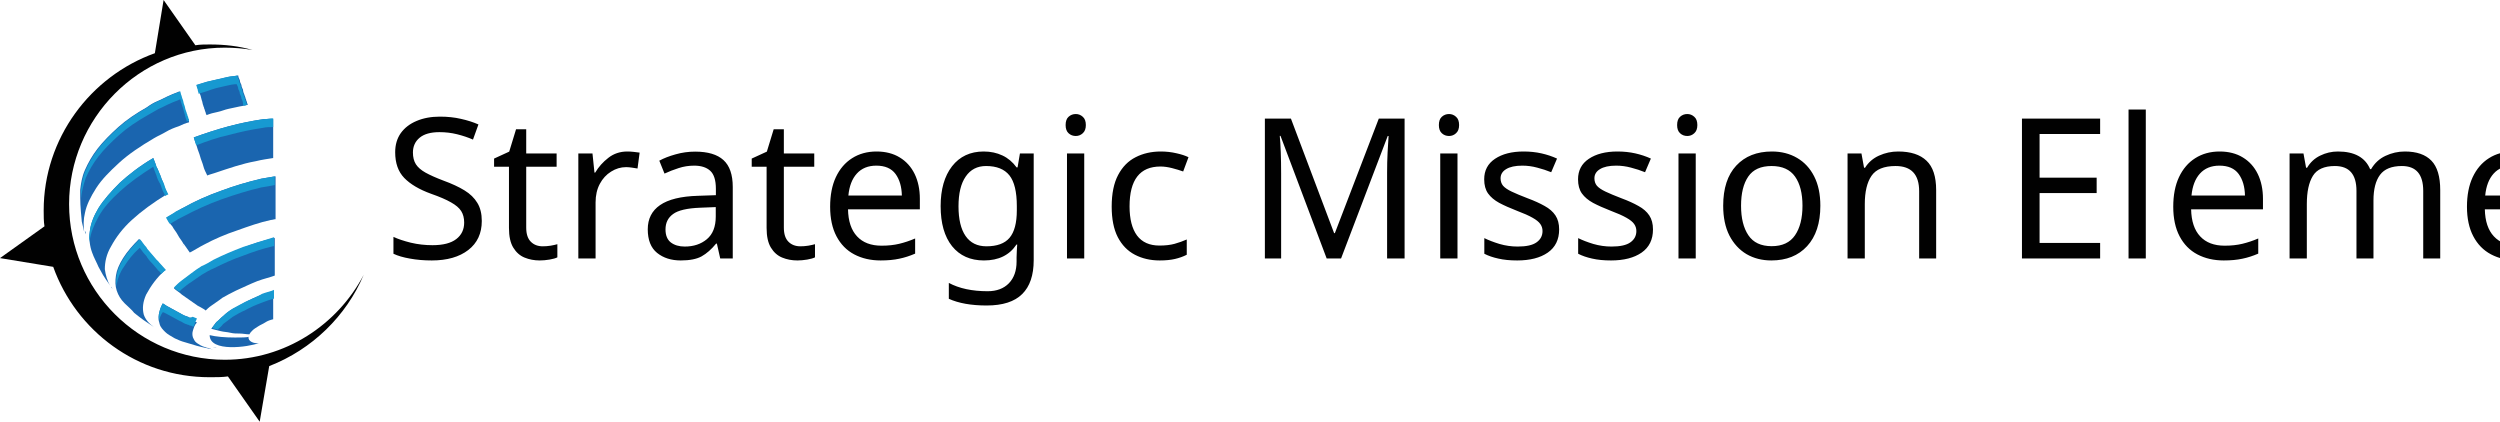
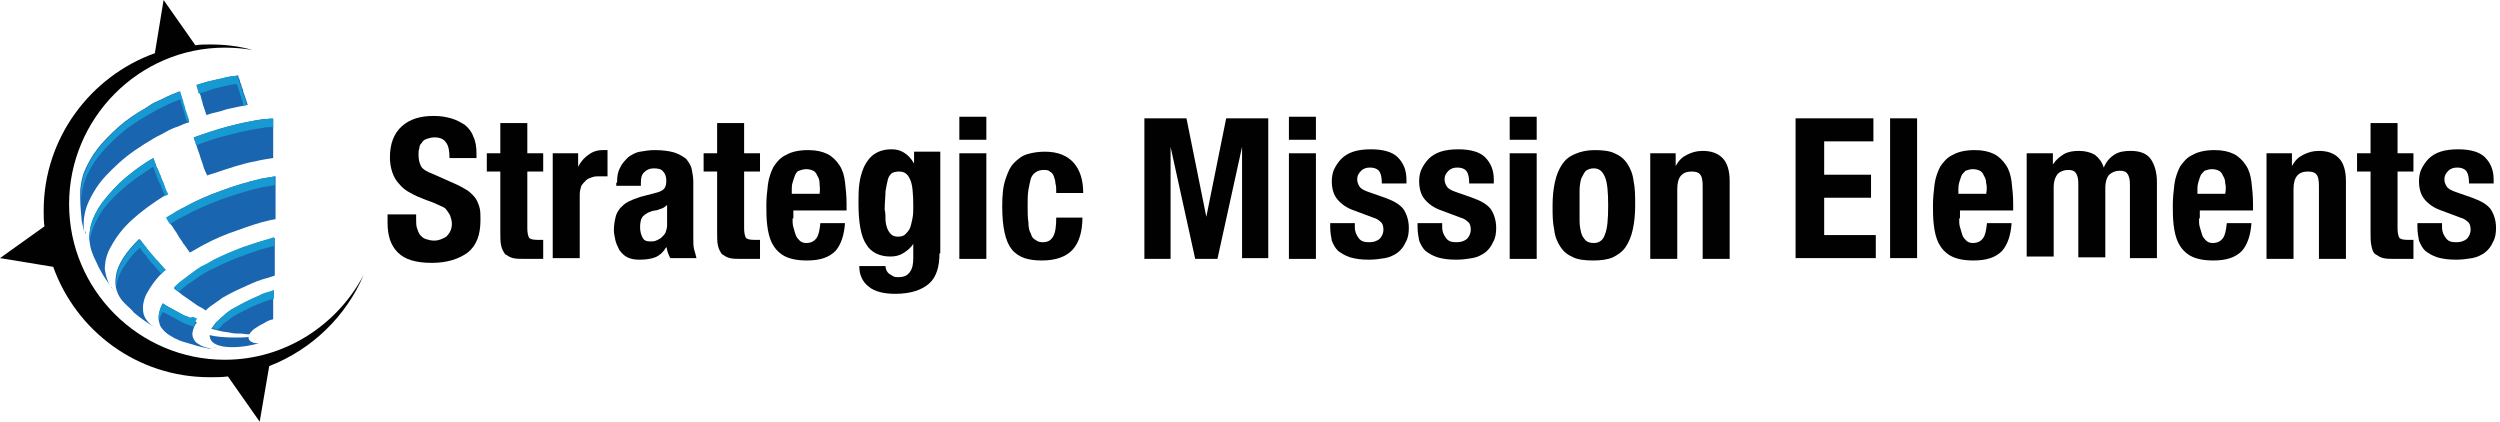
<svg xmlns="http://www.w3.org/2000/svg" version="1.1" id="Layer_1" x="0px" y="0px" viewBox="0 0 314.8 53.1" style="enable-background:new 0 0 314.8 53.1;" xml:space="preserve">
  <style type="text/css">
	.st0{fill:#1A65AF;}
	.st1{fill:#1799D1;}
	.st2{fill:#010101;}
- 	.st3{font-family:'HelveticaNeue-CondensedBold';}
- 	.st4{font-size:24.672px;}
+ 	.st3{enable-background:new    ;}
</style>
  <g>
    <g>
      <g>
-         <path class="st0" d="M29.2,42.5c0,0,0.1,0,0.1,0C29.2,42.5,29.2,42.5,29.2,42.5z" />
+         <path class="st0" d="M29.2,42.5h0.1C29.2,42.5,29.2,42.5,29.2,42.5z" />
        <path class="st0" d="M29.9,42.5c-0.1,0-0.1,0-0.2,0C29.8,42.5,29.9,42.5,29.9,42.5z" />
        <path class="st0" d="M30.4,42.5c0.1,0,0.1,0,0.2,0C30.5,42.5,30.4,42.5,30.4,42.5z" />
        <path class="st0" d="M30.1,42.5c0.1,0,0.1,0,0.2,0C30.2,42.5,30.1,42.5,30.1,42.5z" />
        <path class="st0" d="M30.7,42.5c0.1,0,0.1,0,0.2,0C30.8,42.5,30.8,42.5,30.7,42.5z" />
        <path class="st0" d="M31.3,42.5c-0.1,0-0.2,0-0.3,0C31.1,42.5,31.2,42.5,31.3,42.5z" />
-         <path class="st0" d="M27.3,42.4c0,0,0.1,0,0.1,0C27.4,42.4,27.4,42.4,27.3,42.4z" />
-         <path class="st0" d="M26.7,42.3c0,0,0.1,0,0.1,0C26.8,42.3,26.8,42.3,26.7,42.3z" />
-         <path class="st0" d="M27,42.3c0,0,0.1,0,0.1,0C27.1,42.3,27.1,42.3,27,42.3z" />
+         <path class="st0" d="M27.3,42.4h0.1C27.4,42.4,27.4,42.4,27.3,42.4z" />
+         <path class="st0" d="M26.7,42.3h0.1C26.8,42.3,26.8,42.3,26.7,42.3z" />
+         <path class="st0" d="M27,42.3h0.1C27.1,42.3,27.1,42.3,27,42.3z" />
        <path class="st0" d="M29.1,41.8c0.4,0.1,0.8,0.1,1.2,0.1C29.9,41.9,29.5,41.9,29.1,41.8z" />
        <path class="st0" d="M27.9,42.4C28,42.4,28,42.4,27.9,42.4C28,42.4,28,42.4,27.9,42.4z" />
-         <path class="st0" d="M28.2,42.5c0,0,0.1,0,0.1,0C28.3,42.5,28.3,42.5,28.2,42.5z" />
+         <path class="st0" d="M28.2,42.5h0.1C28.3,42.5,28.3,42.5,28.2,42.5z" />
        <path class="st0" d="M27.6,42.4C27.7,42.4,27.7,42.4,27.6,42.4C27.7,42.4,27.7,42.4,27.6,42.4z" />
-         <path class="st0" d="M28.5,42.5c0,0,0.1,0,0.1,0C28.6,42.5,28.6,42.5,28.5,42.5z" />
-         <path class="st0" d="M28.9,42.5c0,0,0.1,0,0.1,0C28.9,42.5,28.9,42.5,28.9,42.5z" />
-         <path class="st0" d="M29.5,42.5c0,0,0.1,0,0.1,0C29.6,42.5,29.5,42.5,29.5,42.5z" />
-         <path class="st0" d="M23,30.8c0,0,0.1,0.1,0.1,0.1C23,30.9,23,30.8,23,30.8z" />
-         <path class="st0" d="M19.7,32.8c-0.2-0.2-0.4-0.5-0.6-0.7c-0.2-0.2-0.4-0.5-0.6-0.7c0.2,0.3,0.4,0.5,0.6,0.7     C19.3,32.3,19.5,32.6,19.7,32.8z" />
+         <path class="st0" d="M28.5,42.5h0.1C28.6,42.5,28.6,42.5,28.5,42.5z" />
+         <path class="st0" d="M28.9,42.5H29C28.9,42.5,28.9,42.5,28.9,42.5z" />
+         <path class="st0" d="M29.5,42.5h0.1H29.5z" />
+         <path class="st0" d="M23,30.8l0.1,0.1C23,30.9,23,30.8,23,30.8z" />
+         <path class="st0" d="M19.7,32.8c-0.2-0.2-0.4-0.5-0.6-0.7s-0.4-0.5-0.6-0.7c0.2,0.3,0.4,0.5,0.6,0.7     C19.3,32.3,19.5,32.6,19.7,32.8z" />
        <path class="st0" d="M23.9,39.9C23.9,39.9,23.9,40,23.9,39.9C23.9,40,23.9,39.9,23.9,39.9z" />
-         <path class="st0" d="M24.1,40c0,0,0.1,0,0.1,0C24.2,40.1,24.2,40.1,24.1,40z" />
+         <path class="st0" d="M24.1,40h0.1C24.2,40.1,24.2,40.1,24.1,40z" />
        <path class="st0" d="M24.9,38.4c0.1,0,0.1,0.1,0.2,0.1C25,38.5,24.9,38.4,24.9,38.4z" />
-         <path class="st0" d="M23.6,14.8c0-0.1-0.1-0.2-0.1-0.3c0-0.1-0.1-0.2-0.1-0.3c0-0.1-0.1-0.2-0.1-0.3c-0.1-0.2-0.1-0.5-0.2-0.7     c-0.1-0.2-0.1-0.5-0.2-0.7c-0.1-0.2-0.1-0.4-0.2-0.6c0-0.1-0.1-0.3-0.1-0.4c-0.4,0.2-0.8,0.3-1.2,0.5c-0.5,0.2-1,0.5-1.5,0.7     c-0.5,0.2-1,0.5-1.4,0.8c-1.4,0.8-2.6,1.6-3.6,2.5c-1,0.9-1.9,1.8-2.6,2.7c-0.7,0.9-1.2,1.8-1.6,2.7c-0.4,0.9-0.5,1.7-0.6,2.5     c0,1.7,0,1.9,0.2,4c0.1,0.4,0.2,0.9,0.3,1.3c-0.1-0.8-0.1-1.6,0.1-2.4c0.2-1,0.7-2,1.4-3.1c0.7-1.1,1.7-2.1,2.9-3.2     c1.2-1.1,2.7-2.1,4.4-3.1c0.5-0.3,1-0.5,1.5-0.8c0.5-0.3,1-0.5,1.6-0.7c0.4-0.2,0.9-0.4,1.3-0.5l0-0.1     C23.7,15.1,23.7,15,23.6,14.8z" />
+         <path class="st0" d="M23.6,14.8c0-0.1-0.1-0.2-0.1-0.3s-0.1-0.2-0.1-0.3s-0.1-0.2-0.1-0.3c-0.1-0.2-0.1-0.5-0.2-0.7     s-0.1-0.5-0.2-0.7s-0.1-0.4-0.2-0.6c0-0.1-0.1-0.3-0.1-0.4c-0.4,0.2-0.8,0.3-1.2,0.5c-0.5,0.2-1,0.5-1.5,0.7s-1,0.5-1.4,0.8     c-1.4,0.8-2.6,1.6-3.6,2.5s-1.9,1.8-2.6,2.7c-0.7,0.9-1.2,1.8-1.6,2.7c-0.4,0.9-0.5,1.7-0.6,2.5c0,1.7,0,1.9,0.2,4     c0.1,0.4,0.2,0.9,0.3,1.3c-0.1-0.8-0.1-1.6,0.1-2.4c0.2-1,0.7-2,1.4-3.1s1.7-2.1,2.9-3.2s2.7-2.1,4.4-3.1c0.5-0.3,1-0.5,1.5-0.8     s1-0.5,1.6-0.7c0.4-0.2,0.9-0.4,1.3-0.5v-0.1C23.7,15.1,23.7,15,23.6,14.8z" />
        <path class="st0" d="M10.7,29.1c0,0.1,0,0.2,0.1,0.4C10.8,29.3,10.8,29.2,10.7,29.1z" />
        <path class="st0" d="M14,36.1c0.1,0.1,0.1,0.2,0.2,0.3C14.1,36.3,14,36.2,14,36.1z" />
        <path class="st0" d="M20.3,22.4c0-0.1-0.1-0.2-0.1-0.3c-0.2-0.4-0.3-0.8-0.5-1.1c-0.1-0.4-0.3-0.8-0.4-1.1     c-1.7,1-3.1,2.1-4.2,3.1c-1.1,1.1-2,2.1-2.7,3.2c-0.6,1-1,2-1.1,3c-0.1,0.9,0,1.8,0.3,2.6c0.2,0.6,0.6,1.3,0.8,1.8     c0.5,0.9,0.5,1,1.5,2.4c-0.4-0.6-0.6-1.4-0.7-2.1c0-0.9,0.2-1.9,0.8-2.9c0.6-1.1,1.4-2.2,2.6-3.3c1.2-1.1,2.7-2.2,4.5-3.3     c-0.2-0.4-0.4-0.8-0.5-1.2C20.6,23,20.4,22.7,20.3,22.4z" />
-         <path class="st0" d="M33.2,15c-1.4,0.2-2.9,0.5-4.4,0.9c-1.5,0.4-3,0.9-4.4,1.4c0.1,0.4,0.3,0.8,0.4,1.2c0.1,0.4,0.3,0.8,0.4,1.2     c0.1,0.4,0.3,0.8,0.4,1.2c0.1,0.4,0.3,0.8,0.5,1.2c0,0,0,0,0,0v0c0.2-0.1,0.6-0.2,0.9-0.3c1.8-0.6,3.5-1.2,5.2-1.5     c0.8-0.2,1.6-0.3,2.2-0.4v-4.9C34.1,14.9,33.7,15,33.2,15z" />
-         <path class="st0" d="M19.7,32.8c-0.2-0.2-0.4-0.5-0.6-0.7c-0.2-0.2-0.4-0.5-0.6-0.7c-0.1-0.1-0.1-0.2-0.2-0.3     c-0.3-0.3-0.5-0.7-0.8-1c-0.8,0.8-1.5,1.6-2,2.4c-0.5,0.8-0.8,1.5-0.9,2.2c-0.1,0.7-0.1,1.3,0.1,1.9c0.2,0.6,0.5,1.1,1,1.6     c0.4,0.4,0.9,0.8,1.2,1.2c1,0.8,1.3,1,2.5,1.8c-0.7-0.5-1.1-1-1.3-1.6c-0.2-0.8-0.1-1.6,0.3-2.5C19,36,19.7,35,20.8,34     c-0.3-0.3-0.6-0.7-0.9-1C19.9,33,19.8,32.9,19.7,32.8z" />
+         <path class="st0" d="M33.2,15c-1.4,0.2-2.9,0.5-4.4,0.9s-3,0.9-4.4,1.4c0.1,0.4,0.3,0.8,0.4,1.2c0.1,0.4,0.3,0.8,0.4,1.2     c0.1,0.4,0.3,0.8,0.4,1.2c0.1,0.4,0.3,0.8,0.5,1.2l0,0l0,0c0.2-0.1,0.6-0.2,0.9-0.3c1.8-0.6,3.5-1.2,5.2-1.5     c0.8-0.2,1.6-0.3,2.2-0.4V15C34.1,14.9,33.7,15,33.2,15z" />
+         <path class="st0" d="M19.7,32.8c-0.2-0.2-0.4-0.5-0.6-0.7s-0.4-0.5-0.6-0.7c-0.1-0.1-0.1-0.2-0.2-0.3c-0.3-0.3-0.5-0.7-0.8-1     c-0.8,0.8-1.5,1.6-2,2.4c-0.5,0.8-0.8,1.5-0.9,2.2c-0.1,0.7-0.1,1.3,0.1,1.9c0.2,0.6,0.5,1.1,1,1.6c0.4,0.4,0.9,0.8,1.2,1.2     c1,0.8,1.3,1,2.5,1.8c-0.7-0.5-1.1-1-1.3-1.6c-0.2-0.8-0.1-1.6,0.3-2.5C19,36,19.7,35,20.8,34c-0.3-0.3-0.6-0.7-0.9-1     C19.9,33,19.8,32.9,19.7,32.8z" />
        <path class="st0" d="M19.5,41.1c0.1,0.1,0.2,0.1,0.3,0.2C19.7,41.2,19.6,41.2,19.5,41.1z" />
-         <path class="st0" d="M32.9,22.5c-1.7,0.4-3.4,0.9-5,1.5c-1.7,0.6-3.3,1.3-4.9,2.2c-0.2,0.1-0.4,0.2-0.5,0.3     c-0.2,0.1-0.4,0.2-0.5,0.3c-0.2,0.1-0.3,0.2-0.5,0.3c-0.2,0.1-0.3,0.2-0.5,0.3c0.2,0.4,0.4,0.8,0.7,1.1c0.2,0.4,0.5,0.7,0.7,1.1     c0.2,0.4,0.5,0.7,0.7,1.1c0,0,0.1,0.1,0.1,0.1c0.2,0.3,0.5,0.7,0.7,1c0.6-0.3,1.2-0.7,1.8-1c1.3-0.7,2.7-1.3,4.2-1.8     c1.4-0.5,2.8-1,4.2-1.3c0.2,0,0.4-0.1,0.6-0.1v-5.4C34.1,22.3,33.4,22.4,32.9,22.5z" />
-         <path class="st0" d="M27.3,43.8l-0.5-0.1c0,0,0.1,0,0.1,0C27,43.8,27.2,43.8,27.3,43.8z" />
-         <path class="st0" d="M24.1,40C24.1,40,24,40,24,40c0,0-0.1,0-0.1,0c-0.1,0-0.2-0.1-0.2-0.1c-0.1,0-0.2-0.1-0.3-0.1     c-0.3-0.1-0.6-0.3-0.8-0.4c-0.4-0.2-0.7-0.4-1.1-0.6c-0.4-0.2-0.7-0.4-1-0.6c-0.3,0.5-0.4,0.9-0.5,1.4c-0.1,0.4,0,0.8,0.1,1.2     c0.1,0.4,0.4,0.7,0.7,1c0.3,0.3,0.7,0.5,1.2,0.8c0.4,0.2,0.9,0.4,1.3,0.5c1.3,0.4,1.6,0.5,3,0.8l0.5,0.1c-0.1,0-0.2,0-0.3-0.1     c-0.1,0-0.2-0.1-0.4-0.1c-0.1,0-0.2-0.1-0.3-0.1c-0.4-0.1-0.7-0.3-1-0.5c-0.3-0.2-0.4-0.5-0.5-0.7c-0.1-0.3-0.1-0.6,0-0.9     c0.1-0.3,0.2-0.7,0.5-1c-0.2-0.1-0.3-0.1-0.5-0.2C24.2,40.1,24.2,40.1,24.1,40z" />
-         <path class="st0" d="M34.4,30c-1.3,0.3-2.6,0.7-3.8,1.2c-1.3,0.5-2.5,1-3.7,1.6c-0.5,0.3-1,0.6-1.5,0.8c-0.5,0.3-0.9,0.6-1.3,0.9     c-0.4,0.3-0.8,0.6-1.2,0.9c-0.4,0.3-0.7,0.6-1,0.9c0.3,0.3,0.7,0.5,1,0.8c0.3,0.2,0.7,0.5,1,0.7c0.3,0.2,0.7,0.5,1,0.7     c0.1,0,0.1,0.1,0.2,0.1c0.3,0.2,0.6,0.3,0.8,0.5c0.2-0.2,0.4-0.4,0.7-0.6c0.4-0.3,0.9-0.6,1.4-1c0.5-0.3,1.1-0.6,1.7-0.9     c0.9-0.4,1.7-0.8,2.7-1.2c0.8-0.3,1.7-0.5,2.2-0.7v-4.7C34.5,29.9,34.4,29.9,34.4,30z" />
+         <path class="st0" d="M32.9,22.5c-1.7,0.4-3.4,0.9-5,1.5c-1.7,0.6-3.3,1.3-4.9,2.2c-0.2,0.1-0.4,0.2-0.5,0.3     c-0.2,0.1-0.4,0.2-0.5,0.3c-0.2,0.1-0.3,0.2-0.5,0.3c-0.2,0.1-0.3,0.2-0.5,0.3c0.2,0.4,0.4,0.8,0.7,1.1c0.2,0.4,0.5,0.7,0.7,1.1     s0.5,0.7,0.7,1.1l0.1,0.1c0.2,0.3,0.5,0.7,0.7,1c0.6-0.3,1.2-0.7,1.8-1c1.3-0.7,2.7-1.3,4.2-1.8c1.4-0.5,2.8-1,4.2-1.3     c0.2,0,0.4-0.1,0.6-0.1v-5.4C34.1,22.3,33.4,22.4,32.9,22.5z" />
+         <path class="st0" d="M27.3,43.8l-0.5-0.1h0.1C27,43.8,27.2,43.8,27.3,43.8z" />
+         <path class="st0" d="M24.1,40H24h-0.1c-0.1,0-0.2-0.1-0.2-0.1c-0.1,0-0.2-0.1-0.3-0.1c-0.3-0.1-0.6-0.3-0.8-0.4     c-0.4-0.2-0.7-0.4-1.1-0.6c-0.4-0.2-0.7-0.4-1-0.6c-0.3,0.5-0.4,0.9-0.5,1.4c-0.1,0.4,0,0.8,0.1,1.2s0.4,0.7,0.7,1     c0.3,0.3,0.7,0.5,1.2,0.8c0.4,0.2,0.9,0.4,1.3,0.5c1.3,0.4,1.6,0.5,3,0.8l0.5,0.1c-0.1,0-0.2,0-0.3-0.1c-0.1,0-0.2-0.1-0.4-0.1     c-0.1,0-0.2-0.1-0.3-0.1c-0.4-0.1-0.7-0.3-1-0.5s-0.4-0.5-0.5-0.7c-0.1-0.3-0.1-0.6,0-0.9c0.1-0.3,0.2-0.7,0.5-1     c-0.2-0.1-0.3-0.1-0.5-0.2C24.2,40.1,24.2,40.1,24.1,40z" />
+         <path class="st0" d="M34.4,30c-1.3,0.3-2.6,0.7-3.8,1.2c-1.3,0.5-2.5,1-3.7,1.6c-0.5,0.3-1,0.6-1.5,0.8c-0.5,0.3-0.9,0.6-1.3,0.9     c-0.4,0.3-0.8,0.6-1.2,0.9c-0.4,0.3-0.7,0.6-1,0.9c0.3,0.3,0.7,0.5,1,0.8c0.3,0.2,0.7,0.5,1,0.7s0.7,0.5,1,0.7     c0.1,0,0.1,0.1,0.2,0.1c0.3,0.2,0.6,0.3,0.8,0.5c0.2-0.2,0.4-0.4,0.7-0.6c0.4-0.3,0.9-0.6,1.4-1c0.5-0.3,1.1-0.6,1.7-0.9     c0.9-0.4,1.7-0.8,2.7-1.2c0.8-0.3,1.7-0.5,2.2-0.7V30C34.5,29.9,34.4,29.9,34.4,30z" />
        <path class="st0" d="M29.6,42.5c-1.3,0-2.4-0.1-3.2-0.3c0,2.2,4.9,1.5,6.2,1c-0.6,0.1-1.4-0.2-1.3-0.8     C31.2,42.5,30.3,42.5,29.6,42.5z" />
-         <path class="st0" d="M33,37.1c-0.8,0.3-1.5,0.6-2.2,1c-0.6,0.3-1,0.6-1.5,0.8c-0.5,0.3-0.9,0.6-1.2,0.9c-0.4,0.3-0.6,0.6-0.9,0.8     c-0.2,0.3-0.4,0.5-0.6,0.8c0.4,0.1,0.8,0.2,1.2,0.3c0.4,0.1,0.8,0.1,1.2,0.2c0.4,0.1,0.8,0.1,1.2,0.1c0.4,0,0.8,0.1,1.2,0.1l0,0     l0,0c0.1-0.2,0.2-0.3,0.4-0.5c0.2-0.2,0.4-0.3,0.7-0.5c0.3-0.2,0.6-0.3,0.9-0.5c0.3-0.2,0.6-0.3,1-0.4c0,0,0,0,0,0v-3.5     C34.1,36.7,33.5,36.9,33,37.1z" />
-         <path class="st0" d="M31.2,13.2c0-0.1-0.1-0.2-0.1-0.3c0-0.1-0.1-0.2-0.1-0.3c0-0.1-0.1-0.2-0.1-0.3c0-0.1-0.1-0.2-0.1-0.3     c-0.1-0.2-0.2-0.5-0.2-0.7c-0.1-0.2-0.2-0.4-0.2-0.6c-0.1-0.2-0.2-0.4-0.2-0.6c-0.1-0.2-0.2-0.4-0.2-0.6     c-0.4,0.1-0.9,0.1-1.3,0.2c-0.4,0.1-0.9,0.2-1.3,0.3c-0.4,0.1-0.9,0.2-1.3,0.3c-0.4,0.1-0.9,0.3-1.3,0.4c0.1,0.2,0.1,0.4,0.2,0.6     c0.1,0.2,0.1,0.4,0.2,0.6c0.1,0.2,0.1,0.4,0.2,0.7c0.1,0.2,0.1,0.5,0.2,0.7c0,0.1,0.1,0.2,0.1,0.3c0,0.1,0.1,0.2,0.1,0.3     c0,0.1,0.1,0.2,0.1,0.3c0,0.1,0.1,0.2,0.1,0.3c0.5-0.2,0.9-0.3,1.4-0.4c0.5-0.1,0.9-0.3,1.4-0.4c0.5-0.1,0.9-0.2,1.4-0.3     C30.3,13.4,30.7,13.3,31.2,13.2z" />
-         <path class="st0" d="M23.8,31.9C23.8,31.9,23.8,31.9,23.8,31.9C23.8,31.9,23.8,31.9,23.8,31.9L23.8,31.9z" />
+         <path class="st0" d="M33,37.1c-0.8,0.3-1.5,0.6-2.2,1c-0.6,0.3-1,0.6-1.5,0.8c-0.5,0.3-0.9,0.6-1.2,0.9c-0.4,0.3-0.6,0.6-0.9,0.8     c-0.2,0.3-0.4,0.5-0.6,0.8c0.4,0.1,0.8,0.2,1.2,0.3c0.4,0.1,0.8,0.1,1.2,0.2c0.4,0.1,0.8,0.1,1.2,0.1c0.4,0,0.8,0.1,1.2,0.1l0,0     l0,0c0.1-0.2,0.2-0.3,0.4-0.5s0.4-0.3,0.7-0.5s0.6-0.3,0.9-0.5c0.3-0.2,0.6-0.3,1-0.4l0,0v-3.5C34.1,36.7,33.5,36.9,33,37.1z" />
+         <path class="st0" d="M31.2,13.2c0-0.1-0.1-0.2-0.1-0.3S31,12.7,31,12.6s-0.1-0.2-0.1-0.3s-0.1-0.2-0.1-0.3     c-0.1-0.2-0.2-0.5-0.2-0.7c-0.1-0.2-0.2-0.4-0.2-0.6c-0.1-0.2-0.2-0.4-0.2-0.6C30.1,9.9,30,9.7,30,9.5c-0.4,0.1-0.9,0.1-1.3,0.2     c-0.4,0.1-0.9,0.2-1.3,0.3s-0.9,0.2-1.3,0.3s-0.9,0.3-1.3,0.4c0.1,0.2,0.1,0.4,0.2,0.6c0.1,0.2,0.1,0.4,0.2,0.6     c0.1,0.2,0.1,0.4,0.2,0.7c0.1,0.2,0.1,0.5,0.2,0.7c0,0.1,0.1,0.2,0.1,0.3s0.1,0.2,0.1,0.3s0.1,0.2,0.1,0.3s0.1,0.2,0.1,0.3     c0.5-0.2,0.9-0.3,1.4-0.4c0.5-0.1,0.9-0.3,1.4-0.4c0.5-0.1,0.9-0.2,1.4-0.3C30.3,13.4,30.7,13.3,31.2,13.2z" />
+         <path class="st0" d="M23.8,31.9L23.8,31.9L23.8,31.9L23.8,31.9z" />
      </g>
      <g>
-         <path class="st1" d="M10.8,22.4c0.4-0.9,0.9-1.8,1.6-2.7c0.7-0.9,1.6-1.8,2.6-2.7c1-0.9,2.2-1.7,3.6-2.5c0.5-0.3,0.9-0.5,1.4-0.8     c0.5-0.2,1-0.5,1.5-0.7c0.4-0.2,0.8-0.3,1.2-0.5c0,0.1,0.1,0.3,0.1,0.4c0.1,0.2,0.1,0.4,0.2,0.6c0.1,0.2,0.1,0.4,0.2,0.7     c0.1,0.2,0.1,0.5,0.2,0.7c0,0.1,0.1,0.2,0.1,0.3c0,0,0,0,0,0.1c0.1,0,0.2-0.1,0.3-0.1l0-0.1c0-0.1-0.1-0.2-0.1-0.3     c0-0.1-0.1-0.2-0.1-0.3c0-0.1-0.1-0.2-0.1-0.3c0-0.1-0.1-0.2-0.1-0.3c-0.1-0.2-0.1-0.5-0.2-0.7c-0.1-0.2-0.1-0.5-0.2-0.7     c-0.1-0.2-0.1-0.4-0.2-0.6c0-0.1-0.1-0.3-0.1-0.4c-0.4,0.2-0.8,0.3-1.2,0.5c-0.5,0.2-1,0.5-1.5,0.7c-0.5,0.2-1,0.5-1.4,0.8     c-1.4,0.8-2.6,1.6-3.6,2.5c-1,0.9-1.9,1.8-2.6,2.7c-0.7,0.9-1.2,1.8-1.6,2.7c-0.4,0.9-0.5,1.7-0.6,2.5c0,0.6,0,1.1,0,1.5     c0-0.1,0-0.2,0-0.4C10.3,24.1,10.5,23.3,10.8,22.4z" />
-         <path class="st1" d="M12.4,27.3c0.6-1.1,1.5-2.1,2.7-3.2c1.2-1.1,2.6-2.1,4.2-3.1c0.1,0.4,0.3,0.8,0.4,1.1     c0.1,0.4,0.3,0.8,0.5,1.1c0,0.1,0.1,0.2,0.1,0.3c0.1,0.3,0.2,0.6,0.4,0.9c0,0.1,0.1,0.2,0.1,0.3c0.1-0.1,0.3-0.2,0.4-0.2     c-0.2-0.4-0.4-0.8-0.5-1.2c-0.1-0.3-0.3-0.6-0.4-0.9c0-0.1-0.1-0.2-0.1-0.3c-0.2-0.4-0.3-0.8-0.5-1.1c-0.1-0.4-0.3-0.8-0.4-1.1     c-1.7,1-3.1,2.1-4.2,3.1c-1.1,1.1-2,2.1-2.7,3.2c-0.6,1-1,2-1.1,3c-0.1,0.5-0.1,0.9,0,1.3c0-0.1,0-0.1,0-0.2     C11.4,29.4,11.8,28.4,12.4,27.3z" />
-         <path class="st1" d="M33.2,15c-1.4,0.2-2.9,0.5-4.4,0.9c-1.5,0.4-3,0.9-4.4,1.4c0.1,0.3,0.2,0.7,0.3,1c1.3-0.5,2.7-1,4.1-1.3     c1.5-0.4,2.9-0.7,4.3-0.9c0.4-0.1,0.9-0.1,1.3-0.1v-1.1C34.1,14.9,33.7,15,33.2,15z" />
-         <path class="st1" d="M15.6,33.6c0.5-0.8,1.1-1.6,2-2.4c0.2,0.3,0.5,0.7,0.8,1c0.1,0.1,0.1,0.2,0.2,0.3c0.2,0.3,0.4,0.5,0.6,0.7     c0.2,0.2,0.4,0.5,0.6,0.7c0.1,0.1,0.1,0.2,0.2,0.2c0.1,0.1,0.2,0.2,0.3,0.4c0.2-0.2,0.4-0.4,0.6-0.5c-0.3-0.3-0.6-0.7-0.9-1     c-0.1-0.1-0.1-0.2-0.2-0.2c-0.2-0.2-0.4-0.5-0.6-0.7c-0.2-0.2-0.4-0.5-0.6-0.7c-0.1-0.1-0.1-0.2-0.2-0.3c-0.3-0.3-0.5-0.7-0.8-1     c-0.8,0.8-1.5,1.6-2,2.4c-0.5,0.8-0.8,1.5-0.9,2.2c-0.1,0.5-0.1,1,0,1.4c0-0.1,0-0.2,0-0.3C14.8,35.1,15.1,34.3,15.6,33.6z" />
-         <path class="st1" d="M27.9,24c-1.7,0.6-3.3,1.3-4.9,2.2c-0.2,0.1-0.4,0.2-0.6,0.3c-0.2,0.1-0.4,0.2-0.5,0.3     c-0.2,0.1-0.3,0.2-0.5,0.3c-0.2,0.1-0.3,0.2-0.5,0.3c0.2,0.3,0.3,0.6,0.5,0.8c0,0,0,0,0,0c0.2-0.1,0.3-0.2,0.5-0.3     c0.2-0.1,0.4-0.2,0.5-0.3c0.2-0.1,0.4-0.2,0.6-0.3c1.5-0.8,3.2-1.6,4.9-2.2c1.7-0.6,3.3-1.1,5-1.5c0.6-0.1,1.3-0.2,1.7-0.3v-1.1     c-0.4,0.1-1.1,0.2-1.7,0.3C31.2,22.9,29.5,23.4,27.9,24z" />
-         <path class="st1" d="M21.5,39.8c0.4,0.2,0.7,0.4,1.1,0.6c0.3,0.1,0.5,0.3,0.8,0.4c0.1,0,0.2,0.1,0.3,0.1c0.1,0,0.2,0.1,0.2,0.1     c0,0,0.1,0,0.1,0c0.1,0,0.1,0,0.2,0.1c0,0,0.1,0,0.1,0c0,0,0.1,0,0.1,0c0.1-0.3,0.2-0.6,0.4-1c-0.2-0.1-0.3-0.1-0.5-0.2     c0,0-0.1,0-0.1,0C24.1,40,24,40,24,40c0,0-0.1,0-0.1,0c-0.1,0-0.2-0.1-0.2-0.1c-0.1,0-0.2-0.1-0.3-0.1c-0.3-0.1-0.6-0.3-0.8-0.4     c-0.4-0.2-0.7-0.4-1.1-0.6c-0.4-0.2-0.7-0.4-1-0.6c-0.3,0.5-0.4,0.9-0.5,1.4c0,0.3,0,0.6,0,0.9c0.1-0.4,0.2-0.8,0.5-1.2     C20.8,39.4,21.1,39.6,21.5,39.8z" />
-         <path class="st1" d="M30.6,31.1c-1.3,0.5-2.5,1-3.7,1.6c-0.5,0.3-1,0.6-1.5,0.8c-0.5,0.3-0.9,0.6-1.3,0.9     c-0.4,0.3-0.8,0.6-1.2,0.9c-0.4,0.3-0.7,0.6-1,0.9c0.2,0.2,0.4,0.4,0.7,0.5c0.1-0.1,0.2-0.2,0.3-0.3c0.4-0.3,0.7-0.6,1.2-0.9     c0.4-0.3,0.9-0.6,1.3-0.9c0.5-0.3,1-0.6,1.5-0.8c1.2-0.6,2.5-1.2,3.7-1.6c1.3-0.5,2.5-0.9,3.8-1.2c0.1,0,0.1,0,0.1,0v-1.1     c0,0-0.1,0-0.1,0C33.1,30.3,31.8,30.7,30.6,31.1z" />
+         <path class="st1" d="M10.8,22.4c0.4-0.9,0.9-1.8,1.6-2.7c0.7-0.9,1.6-1.8,2.6-2.7c1-0.9,2.2-1.7,3.6-2.5c0.5-0.3,0.9-0.5,1.4-0.8     c0.5-0.2,1-0.5,1.5-0.7c0.4-0.2,0.8-0.3,1.2-0.5c0,0.1,0.1,0.3,0.1,0.4c0.1,0.2,0.1,0.4,0.2,0.6c0.1,0.2,0.1,0.4,0.2,0.7     c0.1,0.2,0.1,0.5,0.2,0.7c0,0.1,0.1,0.2,0.1,0.3c0,0,0,0,0,0.1c0.1,0,0.2-0.1,0.3-0.1v-0.1c0-0.1-0.1-0.2-0.1-0.3     s-0.1-0.2-0.1-0.3s-0.1-0.2-0.1-0.3s-0.1-0.2-0.1-0.3c-0.1-0.2-0.1-0.5-0.2-0.7s-0.1-0.5-0.2-0.7s-0.1-0.4-0.2-0.6     c0-0.1-0.1-0.3-0.1-0.4c-0.4,0.2-0.8,0.3-1.2,0.5c-0.5,0.2-1,0.5-1.5,0.7s-1,0.5-1.4,0.8C17.2,14.3,16,15.1,15,16     c-1,0.9-1.9,1.8-2.6,2.7c-0.7,0.9-1.2,1.8-1.6,2.7c-0.4,0.9-0.5,1.7-0.6,2.5c0,0.6,0,1.1,0,1.5c0-0.1,0-0.2,0-0.4     C10.3,24.1,10.5,23.3,10.8,22.4z" />
+         <path class="st1" d="M12.4,27.3c0.6-1.1,1.5-2.1,2.7-3.2s2.6-2.1,4.2-3.1c0.1,0.4,0.3,0.8,0.4,1.1c0.1,0.4,0.3,0.8,0.5,1.1     c0,0.1,0.1,0.2,0.1,0.3c0.1,0.3,0.2,0.6,0.4,0.9c0,0.1,0.1,0.2,0.1,0.3c0.1-0.1,0.3-0.2,0.4-0.2c-0.2-0.4-0.4-0.8-0.5-1.2     c-0.1-0.3-0.3-0.6-0.4-0.9c0-0.1-0.1-0.2-0.1-0.3c-0.2-0.4-0.3-0.8-0.5-1.1c-0.1-0.4-0.3-0.8-0.4-1.1c-1.7,1-3.1,2.1-4.2,3.1     c-1.1,1.1-2,2.1-2.7,3.2c-0.6,1-1,2-1.1,3c-0.1,0.5-0.1,0.9,0,1.3c0-0.1,0-0.1,0-0.2C11.4,29.4,11.8,28.4,12.4,27.3z" />
+         <path class="st1" d="M33.2,15c-1.4,0.2-2.9,0.5-4.4,0.9s-3,0.9-4.4,1.4c0.1,0.3,0.2,0.7,0.3,1c1.3-0.5,2.7-1,4.1-1.3     c1.5-0.4,2.9-0.7,4.3-0.9C33.5,16,34,16,34.4,16v-1.1C34.1,14.9,33.7,15,33.2,15z" />
+         <path class="st1" d="M15.6,33.6c0.5-0.8,1.1-1.6,2-2.4c0.2,0.3,0.5,0.7,0.8,1c0.1,0.1,0.1,0.2,0.2,0.3c0.2,0.3,0.4,0.5,0.6,0.7     s0.4,0.5,0.6,0.7c0.1,0.1,0.1,0.2,0.2,0.2c0.1,0.1,0.2,0.2,0.3,0.4c0.2-0.2,0.4-0.4,0.6-0.5c-0.3-0.3-0.6-0.7-0.9-1     c-0.1-0.1-0.1-0.2-0.2-0.2c-0.2-0.2-0.4-0.5-0.6-0.7s-0.4-0.5-0.6-0.7c-0.1-0.1-0.1-0.2-0.2-0.3c-0.3-0.3-0.5-0.7-0.8-1     c-0.8,0.8-1.5,1.6-2,2.4c-0.5,0.8-0.8,1.5-0.9,2.2c-0.1,0.5-0.1,1,0,1.4c0-0.1,0-0.2,0-0.3C14.8,35.1,15.1,34.3,15.6,33.6z" />
+         <path class="st1" d="M27.9,24c-1.7,0.6-3.3,1.3-4.9,2.2c-0.2,0.1-0.4,0.2-0.6,0.3c-0.2,0.1-0.4,0.2-0.5,0.3     c-0.2,0.1-0.3,0.2-0.5,0.3c-0.2,0.1-0.3,0.2-0.5,0.3c0.2,0.3,0.3,0.6,0.5,0.8l0,0c0.2-0.1,0.3-0.2,0.5-0.3     c0.2-0.1,0.4-0.2,0.5-0.3c0.2-0.1,0.4-0.2,0.6-0.3c1.5-0.8,3.2-1.6,4.9-2.2c1.7-0.6,3.3-1.1,5-1.5c0.6-0.1,1.3-0.2,1.7-0.3v-1.1     c-0.4,0.1-1.1,0.2-1.7,0.3C31.2,22.9,29.5,23.4,27.9,24z" />
+         <path class="st1" d="M21.5,39.8c0.4,0.2,0.7,0.4,1.1,0.6c0.3,0.1,0.5,0.3,0.8,0.4c0.1,0,0.2,0.1,0.3,0.1c0.1,0,0.2,0.1,0.2,0.1     H24c0.1,0,0.1,0,0.2,0.1h0.1h0.1c0.1-0.3,0.2-0.6,0.4-1c-0.2-0.1-0.3-0.1-0.5-0.2h-0.1C24.1,40,24,40,24,40h-0.1     c-0.1,0-0.2-0.1-0.2-0.1c-0.1,0-0.2-0.1-0.3-0.1c-0.3-0.1-0.6-0.3-0.8-0.4c-0.4-0.2-0.7-0.4-1.1-0.6c-0.4-0.2-0.7-0.4-1-0.6     c-0.3,0.5-0.4,0.9-0.5,1.4c0,0.3,0,0.6,0,0.9c0.1-0.4,0.2-0.8,0.5-1.2C20.8,39.4,21.1,39.6,21.5,39.8z" />
+         <path class="st1" d="M30.6,31.1c-1.3,0.5-2.5,1-3.7,1.6c-0.5,0.3-1,0.6-1.5,0.8c-0.5,0.3-0.9,0.6-1.3,0.9     c-0.4,0.3-0.8,0.6-1.2,0.9c-0.4,0.3-0.7,0.6-1,0.9c0.2,0.2,0.4,0.4,0.7,0.5c0.1-0.1,0.2-0.2,0.3-0.3c0.4-0.3,0.7-0.6,1.2-0.9     c0.4-0.3,0.9-0.6,1.3-0.9c0.5-0.3,1-0.6,1.5-0.8c1.2-0.6,2.5-1.2,3.7-1.6c1.3-0.5,2.5-0.9,3.8-1.2c0.1,0,0.1,0,0.1,0v-1.1h-0.1     C33.1,30.3,31.8,30.7,30.6,31.1z" />
        <path class="st1" d="M30.9,38c-0.6,0.3-1.1,0.6-1.5,0.8c-0.5,0.3-0.9,0.6-1.2,0.9c-0.4,0.3-0.6,0.6-0.9,0.8     c-0.2,0.3-0.4,0.5-0.6,0.8c0.2,0.1,0.5,0.1,0.7,0.2c0.2-0.2,0.5-0.4,0.7-0.7c0.4-0.3,0.8-0.6,1.2-0.9c0.5-0.3,1-0.6,1.5-0.8     c0.7-0.4,1.4-0.7,2.2-1c0.5-0.2,1.1-0.4,1.5-0.5v-1.1c-0.4,0.2-1,0.3-1.5,0.5C32.3,37.4,31.6,37.7,30.9,38z" />
-         <path class="st1" d="M27.2,11.1c0.4-0.1,0.9-0.2,1.3-0.3c0.4-0.1,0.9-0.2,1.3-0.2c0.1,0.2,0.2,0.4,0.2,0.6     c0.1,0.2,0.2,0.4,0.2,0.6c0.1,0.2,0.2,0.4,0.2,0.6c0.1,0.2,0.2,0.4,0.2,0.7c0,0.1,0,0.1,0.1,0.2c0.1,0,0.2,0,0.4-0.1     c0-0.1-0.1-0.2-0.1-0.3c0-0.1-0.1-0.2-0.1-0.3c0-0.1-0.1-0.2-0.1-0.3c0-0.1-0.1-0.2-0.1-0.3c-0.1-0.2-0.2-0.5-0.2-0.7     c-0.1-0.2-0.2-0.4-0.2-0.6c-0.1-0.2-0.2-0.4-0.2-0.6c-0.1-0.2-0.2-0.4-0.2-0.6c-0.4,0.1-0.9,0.1-1.3,0.2     c-0.4,0.1-0.9,0.2-1.3,0.3c-0.4,0.1-0.9,0.2-1.3,0.3c-0.4,0.1-0.9,0.3-1.3,0.4c0.1,0.2,0.1,0.4,0.2,0.6c0,0.2,0.1,0.3,0.1,0.5     c0.3-0.1,0.7-0.2,1-0.3C26.3,11.4,26.8,11.2,27.2,11.1z" />
+         <path class="st1" d="M27.2,11.1c0.4-0.1,0.9-0.2,1.3-0.3s0.9-0.2,1.3-0.2c0.1,0.2,0.2,0.4,0.2,0.6c0.1,0.2,0.2,0.4,0.2,0.6     c0.1,0.2,0.2,0.4,0.2,0.6c0.1,0.2,0.2,0.4,0.2,0.7c0,0.1,0,0.1,0.1,0.2c0.1,0,0.2,0,0.4-0.1c0-0.1-0.1-0.2-0.1-0.3     s-0.1-0.2-0.1-0.3s-0.1-0.2-0.1-0.3s-0.1-0.2-0.1-0.3c-0.1-0.2-0.2-0.5-0.2-0.7c-0.1-0.2-0.2-0.4-0.2-0.6     c-0.1-0.2-0.2-0.4-0.2-0.6c-0.1-0.2-0.2-0.4-0.2-0.6c-0.4,0.1-0.9,0.1-1.3,0.2c-0.4,0.1-0.9,0.2-1.3,0.3s-0.9,0.2-1.3,0.3     s-0.9,0.3-1.3,0.4c0.1,0.2,0.1,0.4,0.2,0.6c0,0.2,0.1,0.3,0.1,0.5c0.3-0.1,0.7-0.2,1-0.3C26.3,11.4,26.8,11.2,27.2,11.1z" />
      </g>
    </g>
    <g>
-       <path class="st2" d="M45.8,34.6c-3.3,6.3-9.9,10.7-17.5,10.7c-10.8,0-19.6-8.8-19.6-19.6S17.5,6,28.3,6c1.2,0,2.4,0.1,3.5,0.3    c-1.7-0.5-3.5-0.7-5.4-0.7c-0.6,0-1.2,0-1.8,0.1l-4-5.7l-1.1,6.7C11.4,9.6,5.5,17.4,5.5,26.5c0,0.7,0,1.4,0.1,2L0,32.5l6.7,1.1    c2.9,8.1,10.6,13.9,19.7,13.9c0.8,0,1.6,0,2.3-0.1l4,5.7l1.2-7C39.3,44,43.6,39.8,45.8,34.6z" />
+       <path class="st2" d="M45.8,34.6c-3.3,6.3-9.9,10.7-17.5,10.7c-10.8,0-19.6-8.8-19.6-19.6S17.5,6,28.3,6c1.2,0,2.4,0.1,3.5,0.3    c-1.7-0.5-3.5-0.7-5.4-0.7c-0.6,0-1.2,0-1.8,0.1l-4-5.7l-1.1,6.7c-8.1,2.9-14,10.7-14,19.8c0,0.7,0,1.4,0.1,2l-5.6,4l6.7,1.1    c2.9,8.1,10.6,13.9,19.7,13.9c0.8,0,1.6,0,2.3-0.1l4,5.7l1.2-7C39.3,44,43.6,39.8,45.8,34.6z" />
    </g>
  </g>
  <g>
-     <text transform="matrix(1 0 0 1 48.2768 32.5457)" class="st2 st3 st4">Strategic Mission Elements</text>
+     <g class="st3">
+       <path class="st2" d="M52.4,27.6c0,0.4,0,0.8,0.1,1.1c0.1,0.3,0.2,0.6,0.4,0.9c0.2,0.2,0.4,0.4,0.7,0.5c0.3,0.1,0.7,0.2,1.1,0.2    c0.5,0,1-0.2,1.5-0.5c0.4-0.4,0.7-0.9,0.7-1.6c0-0.4-0.1-0.7-0.2-1s-0.3-0.5-0.5-0.8s-0.6-0.4-1-0.6c-0.4-0.2-0.9-0.4-1.5-0.6    c-0.8-0.3-1.5-0.6-2-0.9c-0.6-0.3-1.1-0.7-1.4-1.1c-0.4-0.4-0.7-0.9-0.9-1.5c-0.2-0.6-0.3-1.2-0.3-1.9c0-1.7,0.5-3,1.5-3.9    c1-0.9,2.3-1.3,4-1.3c0.8,0,1.5,0.1,2.2,0.3c0.7,0.2,1.2,0.5,1.7,0.8c0.5,0.4,0.9,0.9,1.1,1.5c0.3,0.6,0.4,1.3,0.4,2.2v0.5h-3.4    c0-0.8-0.1-1.5-0.4-1.9c-0.3-0.5-0.8-0.7-1.5-0.7c-0.4,0-0.7,0.1-1,0.2c-0.3,0.1-0.5,0.3-0.6,0.5c-0.2,0.2-0.3,0.4-0.3,0.7    c-0.1,0.2-0.1,0.5-0.1,0.8c0,0.5,0.1,1,0.3,1.4c0.2,0.4,0.7,0.7,1.5,1l2.7,1.2c0.7,0.3,1.2,0.6,1.7,0.9c0.4,0.3,0.8,0.7,1,1    s0.4,0.8,0.5,1.2s0.1,0.9,0.1,1.5c0,1.9-0.5,3.2-1.6,4.1c-1.1,0.8-2.6,1.3-4.5,1.3c-2,0-3.4-0.4-4.3-1.3c-0.9-0.9-1.3-2.1-1.3-3.8    V27h3.6V27.6z" />
+       <path class="st2" d="M66.4,15.5v3.8h2v2.3h-2v7.2c0,0.5,0.1,0.9,0.2,1.1s0.5,0.3,1,0.3c0.1,0,0.3,0,0.4,0c0.1,0,0.3,0,0.4,0v2.4    c-0.4,0-0.7,0-1.1,0c-0.4,0-0.7,0-1.1,0c-0.7,0-1.2,0-1.6-0.1c-0.4-0.1-0.7-0.3-1-0.5c-0.2-0.3-0.4-0.6-0.5-1.1    c-0.1-0.4-0.1-1-0.1-1.7v-7.6h-1.7v-2.3H63v-3.8H66.4z" />
+       <path class="st2" d="M72.8,19.3V21h0c0.3-0.6,0.8-1.2,1.3-1.5c0.5-0.4,1.1-0.6,1.8-0.6c0.1,0,0.2,0,0.3,0c0.1,0,0.2,0,0.3,0v3.3    c-0.2,0-0.4,0-0.5,0c-0.2,0-0.3,0-0.5,0c-0.3,0-0.6,0-0.9,0.1c-0.3,0.1-0.6,0.2-0.8,0.4c-0.2,0.2-0.4,0.4-0.6,0.7    c-0.1,0.3-0.2,0.7-0.2,1.1v8h-3.4V19.3H72.8z" />
+       <path class="st2" d="M77.7,23c0-0.8,0.1-1.4,0.4-1.9c0.2-0.5,0.6-0.9,1-1.3c0.4-0.3,0.9-0.6,1.5-0.7s1.2-0.2,1.8-0.2    c1,0,1.8,0.1,2.5,0.3c0.6,0.2,1.1,0.5,1.5,0.8c0.3,0.4,0.6,0.8,0.7,1.3c0.1,0.5,0.2,1,0.2,1.6v7c0,0.6,0,1.1,0.1,1.5    c0.1,0.3,0.2,0.7,0.3,1.1h-3.3c-0.1-0.2-0.2-0.4-0.3-0.7c-0.1-0.2-0.1-0.5-0.2-0.7h0c-0.4,0.7-0.9,1.1-1.4,1.3    c-0.5,0.2-1.2,0.3-2,0.3c-0.6,0-1.1-0.1-1.5-0.3c-0.4-0.2-0.7-0.5-1-0.9c-0.2-0.4-0.4-0.8-0.5-1.2c-0.1-0.5-0.2-0.9-0.2-1.3    c0-0.6,0.1-1.2,0.2-1.6c0.1-0.5,0.3-0.8,0.6-1.2c0.3-0.3,0.6-0.6,1-0.8s0.9-0.4,1.5-0.6l1.9-0.5c0.5-0.1,0.9-0.3,1.1-0.5    s0.3-0.6,0.3-1c0-0.5-0.1-0.9-0.4-1.2c-0.2-0.3-0.6-0.4-1.2-0.4c-0.5,0-0.9,0.2-1.2,0.5c-0.3,0.3-0.4,0.7-0.4,1.3v0.4h-3.1V23z     M83.2,26.3c-0.3,0.1-0.5,0.2-0.7,0.2c-0.7,0.1-1.2,0.4-1.5,0.7c-0.3,0.3-0.4,0.8-0.4,1.4c0,0.5,0.1,0.9,0.3,1.3    c0.2,0.4,0.5,0.5,1,0.5c0.2,0,0.5,0,0.7-0.1c0.2-0.1,0.5-0.2,0.7-0.4s0.4-0.4,0.5-0.6c0.1-0.3,0.2-0.6,0.2-0.9v-2.6    C83.7,26.1,83.5,26.2,83.2,26.3z" />
+       <path class="st2" d="M93.7,15.5v3.8h2v2.3h-2v7.2c0,0.5,0.1,0.9,0.2,1.1s0.5,0.3,1,0.3c0.1,0,0.3,0,0.4,0c0.1,0,0.3,0,0.4,0v2.4    c-0.4,0-0.7,0-1.1,0c-0.4,0-0.7,0-1.1,0c-0.7,0-1.2,0-1.6-0.1c-0.4-0.1-0.7-0.3-1-0.5c-0.2-0.3-0.4-0.6-0.5-1.1    c-0.1-0.4-0.1-1-0.1-1.7v-7.6h-1.7v-2.3h1.7v-3.8H93.7z" />
+       <path class="st2" d="M99.8,27.5c0,0.4,0,0.8,0.1,1.1c0.1,0.4,0.2,0.7,0.3,1c0.1,0.3,0.3,0.5,0.5,0.7c0.2,0.2,0.5,0.3,0.8,0.3    c0.6,0,1-0.2,1.3-0.6c0.3-0.4,0.4-1,0.5-1.9h3.1c-0.1,1.5-0.5,2.7-1.2,3.5c-0.8,0.8-1.9,1.2-3.6,1.2c-1.2,0-2.2-0.2-2.9-0.6    s-1.2-1-1.5-1.6s-0.5-1.4-0.6-2.3c-0.1-0.8-0.1-1.7-0.1-2.5c0-0.9,0.1-1.7,0.2-2.6c0.1-0.8,0.4-1.6,0.7-2.2    c0.4-0.6,0.9-1.2,1.6-1.5c0.7-0.4,1.6-0.6,2.8-0.6c1,0,1.8,0.2,2.4,0.5c0.6,0.3,1.1,0.8,1.5,1.4s0.6,1.3,0.7,2.1    c0.1,0.8,0.2,1.8,0.2,2.8v0.8h-6.7V27.5z M103.2,23.1c0-0.4-0.1-0.7-0.3-1c-0.1-0.3-0.3-0.5-0.5-0.6c-0.2-0.1-0.5-0.2-0.9-0.2    c-0.3,0-0.6,0.1-0.9,0.2s-0.4,0.4-0.5,0.6c-0.1,0.3-0.2,0.5-0.3,0.9c-0.1,0.3-0.1,0.6-0.1,0.9v0.5h3.5    C103.3,23.9,103.2,23.4,103.2,23.1z" />
+       <path class="st2" d="M118.3,31.9c0,1.7-0.4,3-1.3,3.8s-2.3,1.3-4.3,1.3c-1.4,0-2.6-0.3-3.3-0.9c-0.8-0.6-1.2-1.5-1.2-2.6h3.3    c0,0.4,0.2,0.8,0.5,1c0.2,0.1,0.3,0.2,0.5,0.3c0.2,0.1,0.4,0.1,0.6,0.1c0.7,0,1.2-0.2,1.5-0.7c0.3-0.4,0.4-1,0.4-1.7v-1.8h0    c-0.3,0.5-0.8,0.9-1.3,1.2c-0.5,0.3-1,0.4-1.6,0.4c-1.3,0-2.4-0.5-3-1.5c-0.7-1-1-2.8-1-5.2c0-0.8,0-1.6,0.1-2.4s0.3-1.5,0.6-2.2    c0.3-0.6,0.7-1.2,1.3-1.6c0.6-0.4,1.3-0.6,2.2-0.6c0.5,0,1,0.1,1.5,0.4c0.5,0.3,0.9,0.7,1.3,1.4h0v-1.5h3.3V31.9z M111.5,27.6    c0,0.4,0.1,0.8,0.2,1.1c0.1,0.3,0.3,0.6,0.5,0.8c0.2,0.2,0.5,0.3,0.9,0.3s0.7-0.1,0.9-0.3s0.4-0.4,0.6-0.8    c0.1-0.3,0.2-0.7,0.3-1.2s0.1-1,0.1-1.5c0-1.6-0.1-2.8-0.4-3.4c-0.3-0.7-0.7-1-1.4-1c-0.4,0-0.7,0.1-0.9,0.2    c-0.2,0.2-0.4,0.4-0.5,0.8s-0.2,0.9-0.3,1.5c0,0.6-0.1,1.4-0.1,2.3C111.5,26.8,111.5,27.2,111.5,27.6z" />
+       <path class="st2" d="M124.2,14.7v2.9h-3.4v-2.9H124.2z M124.2,19.3v13.3h-3.4V19.3H124.2z" />
+       <path class="st2" d="M132.9,23.1c0-0.3-0.1-0.6-0.2-0.9s-0.3-0.5-0.5-0.6c-0.2-0.2-0.5-0.2-0.8-0.2c-0.4,0-0.7,0.1-1,0.3    c-0.3,0.2-0.5,0.5-0.6,0.8c-0.1,0.4-0.2,0.8-0.3,1.4s-0.1,1.2-0.1,2c0,0.8,0,1.5,0.1,2.1c0,0.6,0.1,1.1,0.3,1.4    c0.1,0.4,0.3,0.7,0.6,0.8c0.2,0.2,0.5,0.3,0.9,0.3c0.6,0,1-0.2,1.3-0.7c0.3-0.5,0.4-1.3,0.4-2.4h3.3c0,1.7-0.4,3.1-1.2,4    s-2.1,1.4-3.9,1.4c-0.9,0-1.6-0.1-2.2-0.3c-0.6-0.2-1.2-0.6-1.6-1.1c-0.4-0.5-0.7-1.2-0.9-2.1c-0.2-0.9-0.3-2-0.3-3.3    c0-1.4,0.1-2.5,0.4-3.4s0.6-1.6,1.1-2.1s1-0.9,1.7-1.1c0.7-0.2,1.4-0.3,2.2-0.3c1.6,0,2.8,0.5,3.6,1.4c0.8,0.9,1.2,2.2,1.2,3.8    H133C133,23.7,133,23.4,132.9,23.1z" />
+       <path class="st2" d="M149.4,14.9l2.5,12.4h0l2.5-12.4h5.3v17.6h-3.3V18.5h0l-3.1,14.1h-2.8l-3.1-14.1h0v14.1h-3.3V14.9H149.4z" />
+       <path class="st2" d="M165.7,14.7v2.9h-3.4v-2.9H165.7z M165.7,19.3v13.3h-3.4V19.3H165.7z" />
+       <path class="st2" d="M170.6,28.6c0,0.6,0.2,1,0.5,1.4c0.3,0.4,0.7,0.5,1.3,0.5c0.5,0,0.9-0.1,1.3-0.4c0.3-0.3,0.5-0.7,0.5-1.2    c0-0.4-0.1-0.8-0.4-1c-0.2-0.2-0.5-0.4-0.9-0.5l-2.4-0.9c-0.9-0.3-1.6-0.8-2.1-1.4c-0.5-0.6-0.7-1.4-0.7-2.3    c0-0.5,0.1-1.1,0.3-1.5s0.5-0.9,0.9-1.3c0.4-0.4,0.9-0.7,1.5-0.9c0.6-0.2,1.4-0.3,2.2-0.3c1.5,0,2.7,0.3,3.4,1    c0.7,0.7,1.1,1.6,1.1,2.8v0.5H174c0-0.7-0.1-1.2-0.3-1.5c-0.2-0.3-0.6-0.5-1.2-0.5c-0.4,0-0.8,0.1-1.1,0.4s-0.5,0.6-0.5,1.1    c0,0.3,0.1,0.6,0.3,0.9c0.2,0.3,0.6,0.5,1.2,0.7l2,0.7c1.1,0.4,1.8,0.8,2.3,1.4c0.4,0.6,0.7,1.4,0.7,2.4c0,0.7-0.1,1.3-0.4,1.8    c-0.2,0.5-0.6,1-1,1.3c-0.4,0.3-1,0.6-1.6,0.7c-0.6,0.1-1.3,0.2-2,0.2c-1,0-1.7-0.1-2.4-0.3c-0.6-0.2-1.1-0.5-1.5-0.8    c-0.4-0.4-0.6-0.8-0.8-1.3c-0.1-0.5-0.2-1.1-0.2-1.7v-0.5h3.1V28.6z" />
+       <path class="st2" d="M181.6,28.6c0,0.6,0.2,1,0.5,1.4c0.3,0.4,0.7,0.5,1.3,0.5c0.5,0,0.9-0.1,1.3-0.4c0.3-0.3,0.5-0.7,0.5-1.2    c0-0.4-0.1-0.8-0.4-1c-0.2-0.2-0.5-0.4-0.9-0.5l-2.4-0.9c-0.9-0.3-1.6-0.8-2.1-1.4c-0.5-0.6-0.7-1.4-0.7-2.3    c0-0.5,0.1-1.1,0.3-1.5s0.5-0.9,0.9-1.3c0.4-0.4,0.9-0.7,1.5-0.9c0.6-0.2,1.4-0.3,2.2-0.3c1.5,0,2.7,0.3,3.4,1    c0.7,0.7,1.1,1.6,1.1,2.8v0.5H185c0-0.7-0.1-1.2-0.3-1.5c-0.2-0.3-0.6-0.5-1.2-0.5c-0.4,0-0.8,0.1-1.1,0.4s-0.5,0.6-0.5,1.1    c0,0.3,0.1,0.6,0.3,0.9c0.2,0.3,0.6,0.5,1.2,0.7l2,0.7c1.1,0.4,1.8,0.8,2.3,1.4c0.4,0.6,0.7,1.4,0.7,2.4c0,0.7-0.1,1.3-0.4,1.8    c-0.2,0.5-0.6,1-1,1.3c-0.4,0.3-1,0.6-1.6,0.7c-0.6,0.1-1.3,0.2-2,0.2c-1,0-1.7-0.1-2.4-0.3c-0.6-0.2-1.1-0.5-1.5-0.8    c-0.4-0.4-0.6-0.8-0.8-1.3c-0.1-0.5-0.2-1.1-0.2-1.7v-0.5h3.1V28.6z" />
+       <path class="st2" d="M193.5,14.7v2.9h-3.4v-2.9H193.5z M193.5,19.3v13.3h-3.4V19.3H193.5z" />
+       <path class="st2" d="M195.8,22.9c0.2-0.9,0.5-1.6,0.9-2.2c0.4-0.6,0.9-1,1.6-1.3c0.7-0.3,1.5-0.5,2.5-0.5c1,0,1.9,0.1,2.5,0.4    c0.7,0.3,1.2,0.7,1.6,1.3c0.4,0.6,0.7,1.3,0.8,2.2c0.2,0.9,0.2,1.9,0.2,3.1c0,1.1-0.1,2.1-0.3,3c-0.2,0.9-0.5,1.6-0.9,2.2    s-1,1-1.6,1.3c-0.7,0.3-1.5,0.4-2.5,0.4c-1,0-1.9-0.1-2.5-0.4c-0.7-0.3-1.2-0.7-1.6-1.3s-0.7-1.3-0.8-2.2c-0.2-0.9-0.2-1.9-0.2-3    C195.5,24.8,195.6,23.8,195.8,22.9z M198.9,27.8c0,0.6,0.1,1.1,0.2,1.5c0.1,0.4,0.3,0.7,0.6,1c0.2,0.2,0.6,0.3,1,0.3    c0.7,0,1.2-0.4,1.4-1.1c0.3-0.7,0.4-1.9,0.4-3.6s-0.1-2.9-0.4-3.6c-0.3-0.7-0.7-1.1-1.4-1.1c-0.4,0-0.7,0.1-1,0.3    c-0.2,0.2-0.4,0.6-0.6,1c-0.1,0.4-0.2,0.9-0.2,1.5c0,0.6,0,1.2,0,1.9S198.9,27.2,198.9,27.8z" />
+       <path class="st2" d="M211,19.3v1.6h0c0.4-0.7,0.8-1.1,1.4-1.4c0.6-0.3,1.2-0.5,2-0.5c1.1,0,1.9,0.3,2.5,0.9    c0.6,0.6,0.9,1.6,0.9,2.9v9.8h-3.4v-9.2c0-0.7-0.1-1.2-0.3-1.4c-0.2-0.3-0.6-0.4-1.1-0.4c-1.2,0-1.8,0.7-1.8,2.2v8.8h-3.4V19.3    H211z" />
+       <path class="st2" d="M236,17.8h-6.3V22h5.9v2.9h-5.9v4.7h6.5v2.9h-10.1V14.9h9.8V17.8z" />
+       <path class="st2" d="M241.4,14.9v17.6H238V14.9H241.4z" />
+       <path class="st2" d="M246.7,27.5c0,0.4,0,0.8,0.1,1.1s0.2,0.7,0.3,1c0.1,0.3,0.3,0.5,0.5,0.7c0.2,0.2,0.5,0.3,0.8,0.3    c0.6,0,1-0.2,1.3-0.6s0.4-1,0.5-1.9h3.1c-0.1,1.5-0.5,2.7-1.2,3.5c-0.8,0.8-1.9,1.2-3.6,1.2c-1.2,0-2.2-0.2-2.9-0.6    c-0.7-0.4-1.2-1-1.5-1.6s-0.5-1.4-0.6-2.3s-0.1-1.7-0.1-2.5c0-0.9,0.1-1.7,0.2-2.6c0.1-0.8,0.4-1.6,0.7-2.2    c0.4-0.6,0.9-1.2,1.6-1.5c0.7-0.4,1.6-0.6,2.8-0.6c1,0,1.8,0.2,2.4,0.5c0.6,0.3,1.1,0.8,1.5,1.4c0.4,0.6,0.6,1.3,0.7,2.1    c0.1,0.8,0.2,1.8,0.2,2.8v0.8h-6.7V27.5z M250.1,23.1c0-0.4-0.1-0.7-0.3-1c-0.1-0.3-0.3-0.5-0.5-0.6s-0.5-0.2-0.9-0.2    c-0.3,0-0.6,0.1-0.9,0.2c-0.2,0.2-0.4,0.4-0.5,0.6c-0.1,0.3-0.2,0.5-0.3,0.9s-0.1,0.6-0.1,0.9v0.5h3.5    C250.2,23.9,250.2,23.4,250.1,23.1z" />
+       <path class="st2" d="M258.5,19.3v1.4h0c0.4-0.6,0.9-1,1.4-1.3c0.5-0.3,1.2-0.4,1.9-0.4c0.8,0,1.5,0.2,2,0.5    c0.5,0.4,0.9,0.9,1.1,1.6h0c0.3-0.7,0.7-1.2,1.3-1.6s1.3-0.5,2.1-0.5c1.1,0,2,0.3,2.5,1c0.5,0.7,0.8,1.7,0.8,2.9v9.6h-3.4v-9.3    c0-0.6-0.1-1-0.3-1.3c-0.2-0.3-0.5-0.4-1-0.4c-0.5,0-1,0.2-1.3,0.5s-0.5,0.9-0.5,1.7v8.7h-3.4v-9.3c0-0.6-0.1-1-0.3-1.3    c-0.2-0.3-0.5-0.4-1-0.4c-0.5,0-1,0.2-1.3,0.5c-0.3,0.4-0.5,0.9-0.5,1.7v8.7h-3.4V19.3H258.5z" />
+       <path class="st2" d="M276.9,27.5c0,0.4,0,0.8,0.1,1.1s0.2,0.7,0.3,1c0.1,0.3,0.3,0.5,0.5,0.7c0.2,0.2,0.5,0.3,0.8,0.3    c0.6,0,1-0.2,1.3-0.6s0.4-1,0.5-1.9h3.1c-0.1,1.5-0.5,2.7-1.2,3.5c-0.8,0.8-1.9,1.2-3.6,1.2c-1.2,0-2.2-0.2-2.9-0.6    c-0.7-0.4-1.2-1-1.5-1.6s-0.5-1.4-0.6-2.3s-0.1-1.7-0.1-2.5c0-0.9,0.1-1.7,0.2-2.6c0.1-0.8,0.4-1.6,0.7-2.2    c0.4-0.6,0.9-1.2,1.6-1.5c0.7-0.4,1.6-0.6,2.8-0.6c1,0,1.8,0.2,2.4,0.5c0.6,0.3,1.1,0.8,1.5,1.4c0.4,0.6,0.6,1.3,0.7,2.1    c0.1,0.8,0.2,1.8,0.2,2.8v0.8h-6.7V27.5z M280.2,23.1c0-0.4-0.1-0.7-0.3-1c-0.1-0.3-0.3-0.5-0.5-0.6s-0.5-0.2-0.9-0.2    c-0.3,0-0.6,0.1-0.9,0.2c-0.2,0.2-0.4,0.4-0.5,0.6c-0.1,0.3-0.2,0.5-0.3,0.9s-0.1,0.6-0.1,0.9v0.5h3.5    C280.3,23.9,280.3,23.4,280.2,23.1z" />
+       <path class="st2" d="M288.6,19.3v1.6h0c0.4-0.7,0.8-1.1,1.4-1.4c0.6-0.3,1.2-0.5,2-0.5c1.1,0,1.9,0.3,2.5,0.9    c0.6,0.6,0.9,1.6,0.9,2.9v9.8H292v-9.2c0-0.7-0.1-1.2-0.3-1.4c-0.2-0.3-0.6-0.4-1.1-0.4c-1.2,0-1.8,0.7-1.8,2.2v8.8h-3.4V19.3    H288.6z" />
+       <path class="st2" d="M301.9,15.5v3.8h2v2.3h-2v7.2c0,0.5,0.1,0.9,0.2,1.1s0.5,0.3,1,0.3c0.1,0,0.3,0,0.4,0c0.1,0,0.3,0,0.4,0v2.4    c-0.4,0-0.7,0-1.1,0c-0.4,0-0.7,0-1.1,0c-0.7,0-1.2,0-1.6-0.1c-0.4-0.1-0.7-0.3-1-0.5s-0.4-0.6-0.5-1.1c-0.1-0.4-0.1-1-0.1-1.7    v-7.6h-1.7v-2.3h1.7v-3.8H301.9z" />
+       <path class="st2" d="M307.5,28.6c0,0.6,0.2,1,0.5,1.4c0.3,0.4,0.7,0.5,1.3,0.5c0.5,0,0.9-0.1,1.3-0.4c0.3-0.3,0.5-0.7,0.5-1.2    c0-0.4-0.1-0.8-0.4-1c-0.2-0.2-0.5-0.4-0.9-0.5l-2.4-0.9c-0.9-0.3-1.6-0.8-2.1-1.4c-0.5-0.6-0.7-1.4-0.7-2.3    c0-0.5,0.1-1.1,0.3-1.5s0.5-0.9,0.9-1.3c0.4-0.4,0.9-0.7,1.5-0.9c0.6-0.2,1.4-0.3,2.2-0.3c1.5,0,2.7,0.3,3.4,1    c0.7,0.7,1.1,1.6,1.1,2.8v0.5h-3.1c0-0.7-0.1-1.2-0.3-1.5c-0.2-0.3-0.6-0.5-1.2-0.5c-0.4,0-0.8,0.1-1.1,0.4s-0.5,0.6-0.5,1.1    c0,0.3,0.1,0.6,0.3,0.9c0.2,0.3,0.6,0.5,1.2,0.7l2,0.7c1.1,0.4,1.8,0.8,2.3,1.4c0.4,0.6,0.7,1.4,0.7,2.4c0,0.7-0.1,1.3-0.4,1.8    c-0.2,0.5-0.6,1-1,1.3c-0.4,0.3-1,0.6-1.6,0.7c-0.6,0.1-1.3,0.2-2,0.2c-1,0-1.7-0.1-2.4-0.3c-0.6-0.2-1.1-0.5-1.5-0.8    c-0.4-0.4-0.6-0.8-0.8-1.3c-0.1-0.5-0.2-1.1-0.2-1.7v-0.5h3.1V28.6z" />
+     </g>
  </g>
</svg>
